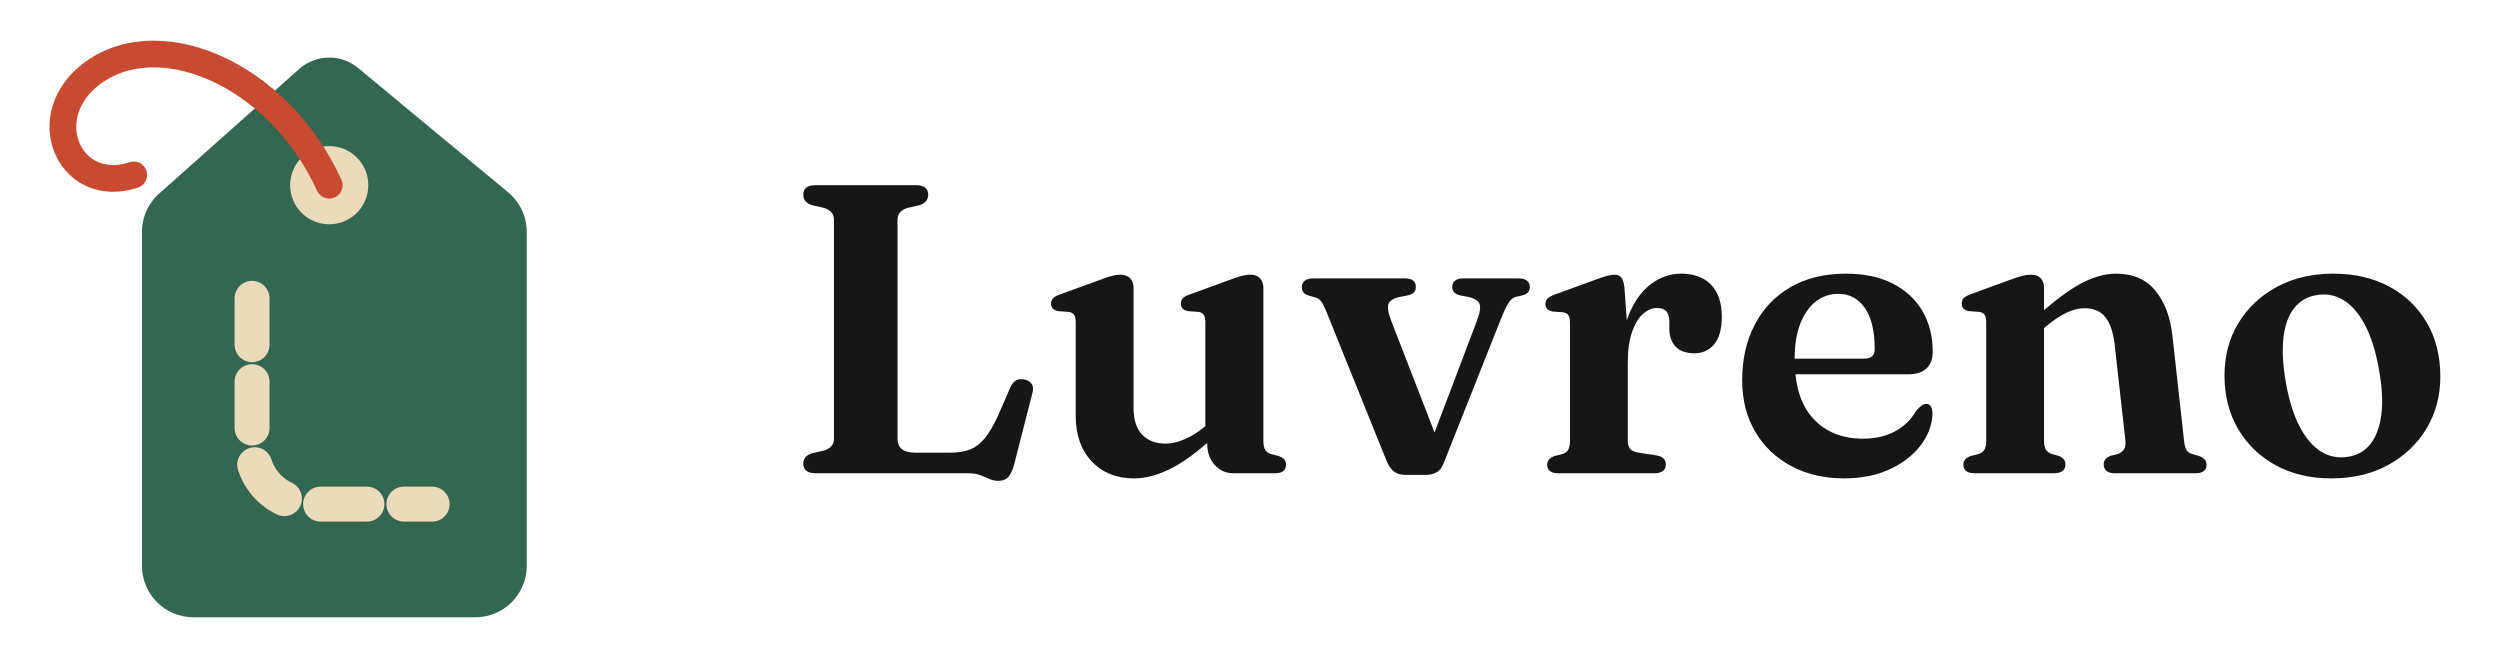
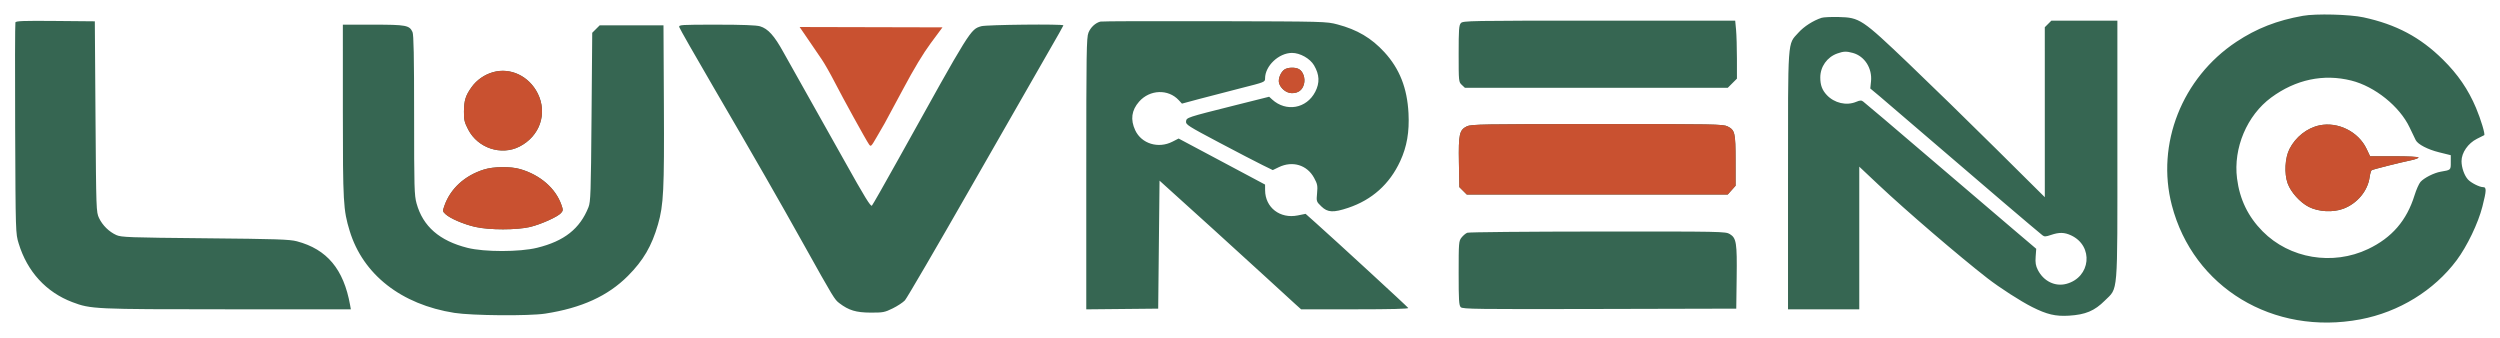
- <svg xmlns="http://www.w3.org/2000/svg" width="243" height="64" viewBox="0 0 243 64" role="img" aria-label="Luvreno">
-   <path d="M29.2 6.6a4.4 4.4 0 0 1 5.6 0l14.6 12.1a5 5 0 0 1 1.8 3.9V55a5 5 0 0 1-5 5H18.8a5 5 0 0 1-5-5V22.6a5 5 0 0 1 1.8-3.9z" fill="#346751" />
-   <circle cx="32" cy="18" r="3.8" fill="#ECDBBA" />
-   <path d="M24.5 29v14.5a5.5 5.5 0 0 0 5.5 5.5h12" fill="none" stroke="#ECDBBA" stroke-width="3.4" stroke-linecap="round" stroke-dasharray="4.5 3.6" />
-   <path d="M32 18C27 7 15 2 8.5 7.5 3.5 11.8 7 19 13 17" fill="none" stroke="#C84B31" stroke-width="2.6" stroke-linecap="round" />
-   <g fill="#161616">
-     <path d="M89.38 19.94L89.38 19.94L88.24 20.2Q87.76 20.34 87.5 20.62Q87.24 20.9 87.24 21.34L87.24 21.34L87.24 42.58Q87.24 43.34 87.68 43.67Q88.12 44 89.02 44L89.02 44L92.34 44Q93.48 44 94.28 43.69Q95.08 43.38 95.72 42.6Q96.36 41.82 97.02 40.38L97.02 40.38L98.22 37.62Q98.46 37.12 98.81 36.95Q99.16 36.78 99.62 36.9L99.62 36.9Q100.1 37.02 100.3 37.35Q100.5 37.68 100.34 38.24L100.34 38.24L98.54 45.28Q98.32 46.02 97.99 46.38Q97.66 46.74 97.02 46.74L97.02 46.74Q96.6 46.74 96.19 46.56Q95.78 46.38 95.29 46.19Q94.8 46 94.06 46L94.06 46L79.28 46Q78.66 46 78.37 45.75Q78.08 45.5 78.08 45.08L78.08 45.08Q78.08 44.32 78.92 44.06L78.92 44.06L80.06 43.8Q80.54 43.66 80.8 43.38Q81.06 43.1 81.06 42.66L81.06 42.66L81.06 21.34Q81.06 20.9 80.8 20.62Q80.54 20.34 80.06 20.2L80.06 20.2L78.92 19.94Q78.08 19.68 78.08 18.92L78.08 18.92Q78.08 18.48 78.37 18.24Q78.66 18 79.28 18L79.28 18L89.02 18Q89.64 18 89.93 18.24Q90.22 18.48 90.22 18.92L90.22 18.92Q90.22 19.68 89.38 19.94" />
-     <path d="M117.34 43.12L117.34 43.12L117.34 43.06Q115.34 44.78 113.78 45.56L113.78 45.56Q111.9 46.5 110.24 46.5L110.24 46.5Q107.68 46.5 106.12 44.85Q104.56 43.2 104.56 40.44L104.56 40.44L104.56 31.34Q104.56 30.84 104.4 30.61Q104.24 30.38 103.9 30.32L103.9 30.32L102.84 30.24Q102.48 30.16 102.32 29.98Q102.16 29.8 102.16 29.52L102.16 29.52Q102.16 29.2 102.36 28.99Q102.56 28.78 103.08 28.6L103.08 28.6L106.82 27.24Q107.6 26.94 108.06 26.82Q108.52 26.7 108.86 26.7L108.86 26.7Q109.52 26.7 109.85 27.05Q110.18 27.4 110.18 27.98L110.18 27.98L110.18 39.62Q110.18 41.38 111.02 42.25Q111.86 43.12 113.3 43.12L113.3 43.12Q114.18 43.12 115.18 42.68L115.18 42.68Q116.14 42.28 117.16 41.42L117.16 41.42L117.16 31.34Q117.16 30.84 117.01 30.61Q116.86 30.38 116.52 30.32L116.52 30.32L115.46 30.24Q115.1 30.16 114.94 29.98Q114.78 29.8 114.78 29.52L114.78 29.52Q114.78 29.2 114.97 28.99Q115.16 28.78 115.7 28.6L115.7 28.6L119.42 27.24Q120.18 26.96 120.65 26.83Q121.12 26.7 121.52 26.7L121.52 26.7Q122.14 26.7 122.47 27.05Q122.8 27.4 122.8 27.98L122.8 27.98L122.8 42.8Q122.8 43.42 122.97 43.71Q123.14 44 123.5 44.12L123.5 44.12L124.26 44.32Q124.64 44.44 124.82 44.65Q125 44.86 125 45.18L125 45.18Q125 45.56 124.74 45.78Q124.48 46 123.9 46L123.9 46L119.88 46Q118.8 46 118.07 45.19Q117.34 44.38 117.34 43.12" />
-     <path d="M138.6 46.16L138.6 46.16L136.56 46.16Q135.94 46.16 135.51 45.84Q135.08 45.52 134.8 44.86L134.8 44.86L128.92 30.28Q128.6 29.52 128.39 29.26Q128.18 29 127.88 28.92L127.88 28.92L127.24 28.74Q126.86 28.62 126.7 28.42Q126.54 28.22 126.54 27.9L126.54 27.9Q126.54 27.5 126.83 27.28Q127.12 27.06 127.6 27.06L127.6 27.06L136.56 27.06Q137.62 27.06 137.62 27.9L137.62 27.9Q137.62 28.22 137.44 28.42Q137.26 28.62 136.8 28.72L136.8 28.72L136.06 28.86Q135.14 29.06 134.96 29.54Q134.78 30.02 135.24 31.22L135.24 31.22L139.44 42.04L143.54 31.22Q144 30.02 143.81 29.54Q143.62 29.06 142.72 28.86L142.72 28.86L141.96 28.72Q141.54 28.62 141.35 28.42Q141.16 28.22 141.16 27.9L141.16 27.9Q141.16 27.5 141.44 27.28Q141.72 27.06 142.2 27.06L142.2 27.06L147.64 27.06Q148.14 27.06 148.42 27.28Q148.7 27.5 148.7 27.9L148.7 27.9Q148.7 28.18 148.54 28.39Q148.38 28.6 147.94 28.72L147.94 28.72L147.32 28.86Q146.94 28.96 146.63 29.44Q146.32 29.92 145.86 31.08L145.86 31.08L140.34 44.98Q140.08 45.68 139.62 45.92Q139.16 46.16 138.6 46.16" />
-     <path d="M157.9 27.98L157.9 27.98L158.12 31.12Q158.22 30.82 158.34 30.54L158.34 30.54Q159.16 28.58 160.5 27.59Q161.84 26.6 163.38 26.6L163.38 26.6Q165.28 26.6 166.32 27.68Q167.36 28.76 167.36 30.78L167.36 30.78Q167.36 32.58 166.62 33.46Q165.88 34.34 164.7 34.34L164.7 34.34Q163.5 34.34 162.88 33.7Q162.26 33.06 162.26 31.92L162.26 31.92L162.26 31.2Q162.24 30.56 161.96 30.25Q161.68 29.94 161.04 29.94L161.04 29.94Q160.34 29.94 159.69 30.52Q159.04 31.1 158.63 32.28Q158.22 33.46 158.22 35.3L158.22 35.3L158.22 42.78Q158.22 43.36 158.45 43.63Q158.68 43.9 159.28 44L159.28 44L161 44.26Q161.46 44.34 161.69 44.56Q161.92 44.78 161.92 45.16L161.92 45.16Q161.92 45.56 161.63 45.78Q161.34 46 160.8 46L160.8 46L151.46 46Q150.9 46 150.64 45.78Q150.38 45.56 150.38 45.18L150.38 45.18Q150.38 44.88 150.56 44.67Q150.74 44.46 151.12 44.32L151.12 44.32L151.9 44.12Q152.26 44 152.43 43.71Q152.6 43.42 152.6 42.8L152.6 42.8L152.6 31.38Q152.6 30.86 152.45 30.64Q152.3 30.42 151.96 30.36L151.96 30.36L150.9 30.28Q150.54 30.2 150.38 30.02Q150.22 29.84 150.22 29.56L150.22 29.56Q150.22 29.22 150.42 29.02Q150.62 28.82 151.14 28.62L151.14 28.62L154.78 27.3Q155.76 26.92 156.22 26.81Q156.68 26.7 156.94 26.7L156.94 26.7Q157.38 26.7 157.6 26.99Q157.82 27.28 157.9 27.98" />
-     <path d="M187.86 34.18L187.86 34.18Q187.86 35.24 187.26 35.81Q186.66 36.38 185.5 36.38L185.5 36.38L174.52 36.38Q174.8 39.16 176.26 40.7L176.26 40.7Q178.06 42.64 181.08 42.64L181.08 42.64Q182.84 42.64 184.17 41.94Q185.5 41.24 186.24 39.94L186.24 39.94Q186.6 39.54 186.81 39.4Q187.02 39.26 187.24 39.26L187.24 39.26Q187.56 39.26 187.7 39.55Q187.84 39.84 187.84 40.24L187.84 40.24Q187.76 41.92 186.64 43.35Q185.52 44.78 183.62 45.64Q181.72 46.5 179.26 46.5L179.26 46.5Q176.36 46.5 174.12 45.31Q171.88 44.12 170.61 41.97Q169.34 39.82 169.34 36.94L169.34 36.94Q169.34 33.92 170.55 31.58Q171.76 29.24 174.02 27.92Q176.28 26.6 179.42 26.6L179.42 26.6Q182.1 26.6 183.99 27.57Q185.88 28.54 186.87 30.25Q187.86 31.96 187.86 34.18M174.44 34.86L181.2 34.86Q182.22 34.86 182.22 33.94L182.22 33.94Q182.22 31.3 181.26 29.93Q180.3 28.56 178.68 28.56L178.68 28.56Q177.44 28.56 176.48 29.32Q175.52 30.08 174.98 31.48L174.98 31.48Q174.44 32.88 174.44 34.86L174.44 34.86" />
-     <path d="M198.68 27.96L198.68 27.96L198.68 30.14Q200.74 28.38 202.26 27.56L202.26 27.56Q204.06 26.6 205.68 26.6L205.68 26.6Q208.14 26.6 209.5 28.25Q210.86 29.9 211.16 32.64L211.16 32.64L212.28 42.74Q212.34 43.4 212.5 43.7Q212.66 44 213.04 44.12L213.04 44.12L213.74 44.32Q214.12 44.46 214.3 44.67Q214.48 44.88 214.48 45.18L214.48 45.18Q214.48 45.56 214.22 45.78Q213.96 46 213.38 46L213.38 46L205.58 46Q204.48 46 204.48 45.12L204.48 45.12Q204.48 44.58 205.1 44.32L205.1 44.32L205.86 44.12Q206.24 43.98 206.45 43.68Q206.66 43.38 206.58 42.74L206.58 42.74L205.54 33.46Q205.34 31.72 204.65 30.84Q203.96 29.96 202.62 29.96L202.62 29.96Q201.78 29.96 200.85 30.4Q199.92 30.84 198.88 31.72L198.88 31.72L198.68 31.9L198.68 42.8Q198.68 43.42 198.86 43.7Q199.04 43.98 199.4 44.12L199.4 44.12L200.12 44.32Q200.76 44.58 200.76 45.12L200.76 45.12Q200.76 46 199.64 46L199.64 46L191.92 46Q191.36 46 191.1 45.78Q190.84 45.56 190.84 45.18L190.84 45.18Q190.84 44.88 191.01 44.67Q191.18 44.46 191.56 44.32L191.56 44.32L192.36 44.12Q192.72 43.98 192.89 43.7Q193.06 43.42 193.06 42.8L193.06 42.8L193.06 31.34Q193.06 30.82 192.91 30.6Q192.76 30.38 192.42 30.32L192.42 30.32L191.36 30.24Q191 30.16 190.84 29.98Q190.68 29.8 190.68 29.52L190.68 29.52Q190.68 29.18 190.87 28.98Q191.06 28.78 191.6 28.58L191.6 28.58L195.32 27.22Q196.08 26.94 196.54 26.82Q197 26.7 197.42 26.7L197.42 26.7Q198.04 26.7 198.36 27.05Q198.68 27.4 198.68 27.96" />
-     <path d="M226.8 26.6L226.8 26.6Q229.9 26.6 232.24 27.86Q234.58 29.12 235.89 31.37Q237.2 33.62 237.2 36.6L237.2 36.6Q237.2 39.42 235.85 41.66Q234.5 43.9 232.12 45.2Q229.74 46.5 226.6 46.5L226.6 46.5Q223.52 46.5 221.19 45.22Q218.86 43.94 217.54 41.69Q216.22 39.44 216.22 36.5L216.22 36.5Q216.22 33.64 217.57 31.41Q218.92 29.18 221.3 27.89Q223.68 26.6 226.8 26.6M228.22 44.4L228.22 44.4Q229.58 44.2 230.41 43.15Q231.24 42.1 231.47 40.26Q231.7 38.42 231.22 35.84L231.22 35.84Q230.76 33.26 229.88 31.59Q229 29.92 227.8 29.18Q226.6 28.44 225.2 28.68L225.2 28.68Q223.82 28.9 222.99 29.95Q222.16 31 221.95 32.83Q221.74 34.66 222.2 37.26L222.2 37.26Q222.66 39.82 223.54 41.49Q224.42 43.16 225.62 43.9Q226.82 44.64 228.22 44.4" />
+ <svg xmlns="http://www.w3.org/2000/svg" zoomAndPan="magnify" viewBox="40 116.5 1045 141" width="1045" height="141" preserveAspectRatio="xMidYMid meet" version="1.0">
+   <defs>
+     <clipPath id="5f40b5c1f2">
+       <path d="M 46.262 122.559 L 1079 122.559 L 1079 252 L 46.262 252 Z M 46.262 122.559 " clip-rule="nonzero" />
+     </clipPath>
+   </defs>
+   <g clip-path="url(#5f40b5c1f2)">
+     <path fill="#366652" d="M 1002.613 123.109 C 991.801 125.031 983.254 128.371 974.797 133.98 C 952.09 149.043 941.172 176.699 947.828 202.297 C 956.77 236.684 990.188 256.898 1026.668 249.988 C 1042.762 246.938 1057.418 237.938 1066.859 225.309 C 1071.242 219.445 1075.887 209.777 1077.641 202.863 C 1079.375 196.035 1079.418 194.719 1077.887 194.719 C 1076.422 194.719 1072.859 192.91 1071.609 191.531 C 1070.074 189.836 1068.918 186.543 1068.918 183.859 C 1068.918 180.328 1071.652 176.379 1075.383 174.516 C 1076.926 173.746 1078.281 173.062 1078.395 173.004 C 1078.902 172.73 1077.023 166.457 1074.98 161.609 C 1071.738 153.918 1067.398 147.578 1061.129 141.391 C 1051.648 132.031 1041.625 126.711 1027.898 123.742 C 1022.145 122.5 1008.039 122.145 1002.613 123.109 Z M 801.438 123.941 C 797.914 125.094 794.082 127.547 791.738 130.152 C 787.121 135.277 787.391 131.453 787.391 192.016 L 787.391 245.793 L 817.176 245.793 L 817.176 186.164 L 825.18 193.699 C 836.875 204.703 858.809 223.527 870.75 232.805 C 875.898 236.801 884.582 242.395 889.434 244.836 C 895.617 247.945 899.207 248.789 904.805 248.453 C 911.734 248.035 915.512 246.449 919.812 242.156 C 925.445 236.539 925.066 241.109 925.066 178.902 L 925.066 125.129 L 897.48 125.129 L 896.102 126.508 L 894.723 127.883 L 894.73 198.93 L 874.355 178.715 C 863.148 167.594 846.707 151.559 837.816 143.074 C 818.281 124.438 817.355 123.824 808.543 123.613 C 805.41 123.543 802.211 123.688 801.438 123.941 Z M 46.441 125.871 C 46.281 126.293 46.234 146.309 46.336 170.359 C 46.523 214.016 46.527 214.09 47.809 218.281 C 51.391 230.023 59.289 238.648 70.254 242.797 C 77.973 245.719 79.461 245.785 135.113 245.789 L 186.656 245.793 L 186.332 243.969 C 183.648 229.016 176.672 220.676 164.074 217.355 C 161.059 216.559 155.582 216.379 125.715 216.098 C 93.797 215.793 90.688 215.68 88.629 214.754 C 85.586 213.387 82.832 210.676 81.391 207.629 C 80.219 205.148 80.195 204.414 79.918 165.258 L 79.637 125.41 L 63.188 125.262 C 49.754 125.141 46.68 125.25 46.441 125.871 Z M 499.961 125.523 C 497.848 126.082 495.875 127.922 494.969 130.184 C 494.156 132.215 494.062 138.277 494.062 189.129 L 494.062 245.809 L 524.125 245.512 L 524.406 218.758 L 524.688 192.008 L 530.059 196.871 C 533.012 199.547 540.594 206.402 546.914 212.109 C 553.234 217.816 562.938 226.656 568.477 231.754 C 574.02 236.852 579.746 242.094 581.203 243.406 L 583.855 245.793 L 606.426 245.793 C 621.445 245.793 628.875 245.602 628.641 245.227 C 628.297 244.668 598.406 217.172 590.027 209.703 L 585.742 205.883 L 582.469 206.547 C 575.059 208.047 568.852 203.258 568.812 196.012 L 568.801 193.656 L 564.164 191.18 C 561.613 189.816 553.48 185.484 546.094 181.555 L 532.66 174.406 L 530.078 175.723 C 524.18 178.734 517.148 176.578 514.527 170.957 C 512.445 166.488 512.973 162.59 516.145 158.98 C 520.613 153.898 528.348 153.625 532.742 158.395 L 534.055 159.816 L 541.172 157.898 C 545.086 156.84 552.906 154.816 558.543 153.391 C 568.734 150.82 568.801 150.797 568.801 149.262 C 568.801 144.055 574.523 138.637 580.039 138.617 C 583.422 138.605 587.598 140.957 589.277 143.82 C 591.555 147.707 591.711 151.113 589.773 154.871 C 586.156 161.895 577.602 163.422 571.758 158.086 L 570.504 156.938 L 556.305 160.5 C 535.953 165.609 535.961 165.605 535.762 167.273 C 535.605 168.566 536.633 169.219 549.527 176.043 C 557.191 180.098 565.387 184.355 567.742 185.504 L 572.023 187.598 L 574.523 186.387 C 580.273 183.609 586.332 185.43 589.273 190.82 C 590.691 193.426 590.828 194.121 590.539 197.234 C 590.215 200.691 590.23 200.742 592.312 202.773 C 594.938 205.332 597.316 205.461 603.539 203.379 C 613.508 200.043 620.848 193.461 625.273 183.895 C 628.09 177.805 629.152 171.68 628.754 163.855 C 628.215 153.316 625.027 145.227 618.68 138.309 C 613.258 132.398 607.305 128.883 599.031 126.703 C 594.434 125.488 593.723 125.473 547.727 125.352 C 522.074 125.285 500.582 125.363 499.961 125.523 Z M 650.648 126.156 C 649.844 127.043 649.719 128.789 649.719 138.965 C 649.719 150.559 649.738 150.77 651.02 151.969 L 652.32 153.191 L 762.215 153.191 L 764.129 151.281 L 766.039 149.375 L 766.035 141.039 C 766.031 136.457 765.867 131 765.672 128.918 L 765.312 125.129 L 708.445 125.129 C 654.066 125.129 651.535 125.172 650.648 126.156 Z M 183.316 162.871 C 183.316 201.242 183.488 204.234 186.156 212.992 C 191.719 231.254 207.742 243.801 229.953 247.285 C 237.32 248.441 261.109 248.637 267.883 247.594 C 283.082 245.254 294.102 240.23 302.473 231.828 C 308.918 225.359 312.426 219.344 315.039 210.293 C 317.379 202.18 317.688 195.965 317.504 160.207 L 317.336 127.094 L 290.668 127.094 L 287.551 130.203 L 287.262 165.41 C 287 197.332 286.879 200.848 285.98 203.121 C 282.418 212.105 275.844 217.301 264.512 220.074 C 257.191 221.867 242.527 221.883 235.441 220.109 C 223.711 217.168 216.789 211.137 214.125 201.535 C 213.18 198.137 213.098 195.082 213.098 164.594 C 213.098 140.02 212.922 130.973 212.426 129.883 C 211.141 127.07 209.762 126.812 195.984 126.812 L 183.312 126.812 Z M 323.938 127.852 C 324.086 128.422 330.527 139.727 338.25 152.965 C 356.141 183.637 365.277 199.559 376.051 218.852 C 388.531 241.199 388.832 241.691 390.852 243.23 C 394.781 246.223 397.828 247.145 403.883 247.172 C 409.105 247.191 409.781 247.066 413.16 245.402 C 415.168 244.414 417.461 242.902 418.262 242.035 C 419.062 241.168 431.555 219.75 446.02 194.441 C 460.484 169.129 475.062 143.688 478.414 137.902 C 481.766 132.117 484.508 127.254 484.508 127.098 C 484.508 126.48 452.309 126.82 450.176 127.457 C 445.605 128.824 445.969 128.238 415.262 183.496 C 409.684 193.527 404.828 202.055 404.469 202.445 C 403.961 202.996 401.434 198.883 393.082 183.926 C 387.176 173.348 379.762 160.148 376.605 154.594 C 373.449 149.035 369.336 141.711 367.465 138.316 C 363.656 131.395 361.035 128.496 357.691 127.492 C 356.141 127.031 350.355 126.812 339.539 126.812 C 324.363 126.812 323.676 126.859 323.938 127.852 Z M 814.52 138.633 C 819.434 139.996 822.648 145.055 822.082 150.535 L 821.777 153.484 L 825.797 156.836 C 828.008 158.68 838.922 168.027 850.047 177.609 C 867.848 192.941 890.988 212.66 893.734 214.84 C 894.543 215.484 895.102 215.461 897.336 214.699 C 900.75 213.539 902.898 213.582 905.68 214.867 C 915.262 219.297 913.98 232.457 903.703 235.164 C 899.02 236.398 894.227 234.051 891.824 229.348 C 890.926 227.586 890.719 226.34 890.902 223.789 L 891.145 220.496 L 882.41 213.082 C 877.609 209 863.938 197.34 852.031 187.168 C 829.273 167.727 820.301 160.105 818.797 158.938 C 818.066 158.367 817.504 158.395 815.863 159.078 C 811.801 160.773 806.75 159.594 803.582 156.207 C 801.645 154.133 800.879 152.062 800.879 148.887 C 800.879 144.379 803.707 140.379 807.98 138.859 C 810.633 137.914 811.785 137.875 814.52 138.633 Z M 576.871 145.59 C 575.336 146.664 574.203 149.457 574.625 151.125 C 575.203 153.426 577.703 155.434 579.988 155.434 C 582.676 155.434 584.359 154.188 585.051 151.695 C 585.715 149.293 584.723 146.336 582.934 145.379 C 581.324 144.52 578.246 144.625 576.871 145.59 Z M 246.141 146.652 C 242.512 147.664 239.219 149.965 237.086 152.977 C 234.594 156.496 233.98 158.461 233.93 163.102 C 233.895 166.594 234.129 167.59 235.73 170.68 C 239.73 178.398 249.48 181.645 257.094 177.793 C 265.652 173.457 268.949 163.914 264.77 155.559 C 261.145 148.32 253.41 144.621 246.141 146.652 Z M 1022.84 150.172 C 1032.684 152.637 1043.043 160.961 1047.203 169.746 C 1048.375 172.215 1049.527 174.613 1049.77 175.078 C 1050.688 176.852 1054.77 178.98 1059.508 180.156 L 1064.426 181.375 L 1064.426 184.363 C 1064.426 187.609 1064.496 187.543 1060.242 188.262 C 1057.418 188.742 1053.242 190.855 1051.75 192.559 C 1051.117 193.285 1050.012 195.773 1049.293 198.086 C 1046.008 208.691 1039.812 215.867 1029.863 220.598 C 1015.059 227.637 997.07 224.617 985.762 213.188 C 979.676 207.035 976.188 199.824 975.082 191.098 C 973.465 178.383 979.23 164.723 989.363 157.266 C 999.609 149.723 1011.223 147.266 1022.84 150.172 Z M 653.156 169.301 C 650.012 170.852 649.625 172.602 649.824 184.391 L 650 194.695 L 653.113 197.809 L 762.195 197.809 L 763.836 195.973 L 765.477 194.141 L 765.469 183.629 C 765.457 171.922 765.215 170.887 762.098 169.324 C 760.273 168.414 756.512 168.344 707.598 168.355 C 659.734 168.367 654.887 168.453 653.156 169.301 Z M 1009.547 168.898 C 1004.34 169.992 999.543 173.773 996.996 178.801 C 995.105 182.531 994.758 189.016 996.23 193.121 C 997.559 196.824 1001.398 201.102 1005.078 202.98 C 1009.148 205.055 1015.195 205.379 1019.512 203.75 C 1025.332 201.559 1029.723 196.289 1030.508 190.555 C 1030.703 189.125 1031.09 187.816 1031.363 187.648 C 1031.965 187.277 1043.18 184.441 1047.707 183.516 C 1049.484 183.152 1050.938 182.621 1050.938 182.332 C 1050.938 182.031 1046.676 181.812 1040.816 181.812 L 1030.695 181.812 L 1029.227 178.715 C 1025.828 171.547 1017.273 167.281 1009.547 168.898 Z M 242.203 187.387 C 234.184 189.945 228.289 195.355 225.781 202.461 C 224.98 204.719 225 204.875 226.184 205.98 C 228.145 207.812 233.77 210.234 238.664 211.355 C 244.488 212.691 256.09 212.691 261.602 211.359 C 266.156 210.258 273.102 207.133 274.492 205.559 C 275.398 204.535 275.414 204.238 274.656 202.098 C 272.223 195.203 265.863 189.676 257.527 187.207 C 253.441 185.996 246.293 186.078 242.203 187.387 Z M 653.309 213.789 C 652.656 214.055 651.578 214.957 650.918 215.797 C 649.77 217.258 649.719 217.883 649.719 230.676 C 649.719 242.082 649.848 244.156 650.602 244.91 C 651.398 245.707 657.238 245.781 708.625 245.652 L 765.758 245.512 L 765.926 232.602 C 766.117 217.973 765.809 216.016 763.059 214.34 C 761.309 213.273 759.832 213.246 707.879 213.277 C 678.516 213.297 653.961 213.527 653.309 213.789 Z M 653.309 213.789 " fill-opacity="1" fill-rule="evenodd" />
  </g>
+   <path fill="#c95130" d="M 377.82 133.016 C 379.785 135.891 382.352 139.648 383.516 141.367 C 384.684 143.086 387.066 147.27 388.809 150.664 C 392.383 157.629 401.984 175.043 403.23 176.816 C 404.012 177.934 404.145 177.809 406.422 173.863 C 407.727 171.598 409.238 168.988 409.781 168.062 C 410.324 167.137 413.805 160.668 417.523 153.684 C 422.02 145.234 425.895 138.809 429.117 134.461 L 433.953 127.934 L 374.242 127.789 Z M 576.867 145.59 C 575.336 146.664 574.203 149.457 574.625 151.125 C 575.203 153.426 577.703 155.434 579.988 155.434 C 582.672 155.434 584.359 154.188 585.047 151.695 C 585.715 149.293 584.723 146.336 582.93 145.379 C 581.324 144.52 578.246 144.625 576.867 145.59 Z M 246.137 146.652 C 242.508 147.664 239.219 149.965 237.086 152.977 C 234.59 156.496 233.98 158.461 233.93 163.102 C 233.891 166.594 234.129 167.59 235.73 170.68 C 239.727 178.398 249.48 181.645 257.094 177.793 C 265.652 173.457 268.945 163.914 264.766 155.559 C 261.145 148.32 253.41 144.621 246.137 146.652 Z M 653.156 169.301 C 650.012 170.852 649.625 172.602 649.824 184.391 L 649.996 194.695 L 651.555 196.254 L 653.113 197.805 L 762.195 197.805 L 765.477 194.141 L 765.465 183.625 C 765.457 171.922 765.215 170.887 762.098 169.324 C 760.273 168.41 756.512 168.344 707.598 168.355 C 659.73 168.367 654.887 168.453 653.156 169.301 Z M 1009.547 168.898 C 1004.34 169.992 999.543 173.773 996.996 178.797 C 995.105 182.531 994.758 189.016 996.23 193.121 C 997.559 196.824 1001.398 201.102 1005.078 202.98 C 1009.148 205.055 1015.195 205.379 1019.512 203.75 C 1025.332 201.559 1029.719 196.289 1030.508 190.555 C 1030.703 189.125 1031.09 187.816 1031.363 187.648 C 1031.961 187.277 1043.176 184.441 1047.707 183.516 C 1049.484 183.152 1050.938 182.621 1050.938 182.332 C 1050.938 182.031 1046.672 181.812 1040.816 181.812 L 1030.691 181.812 L 1029.223 178.711 C 1025.824 171.543 1017.273 167.277 1009.547 168.898 Z M 242.203 187.387 C 234.18 189.945 228.289 195.355 225.777 202.461 C 224.98 204.719 225 204.875 226.184 205.98 C 228.145 207.812 233.77 210.23 238.664 211.355 C 244.488 212.691 256.09 212.691 261.602 211.359 C 266.152 210.258 273.102 207.133 274.492 205.559 C 275.398 204.535 275.41 204.238 274.656 202.098 C 272.219 195.203 265.863 189.676 257.527 187.207 C 253.441 185.996 246.293 186.078 242.203 187.387 Z M 242.203 187.387 " fill-opacity="1" fill-rule="evenodd" />
</svg>
